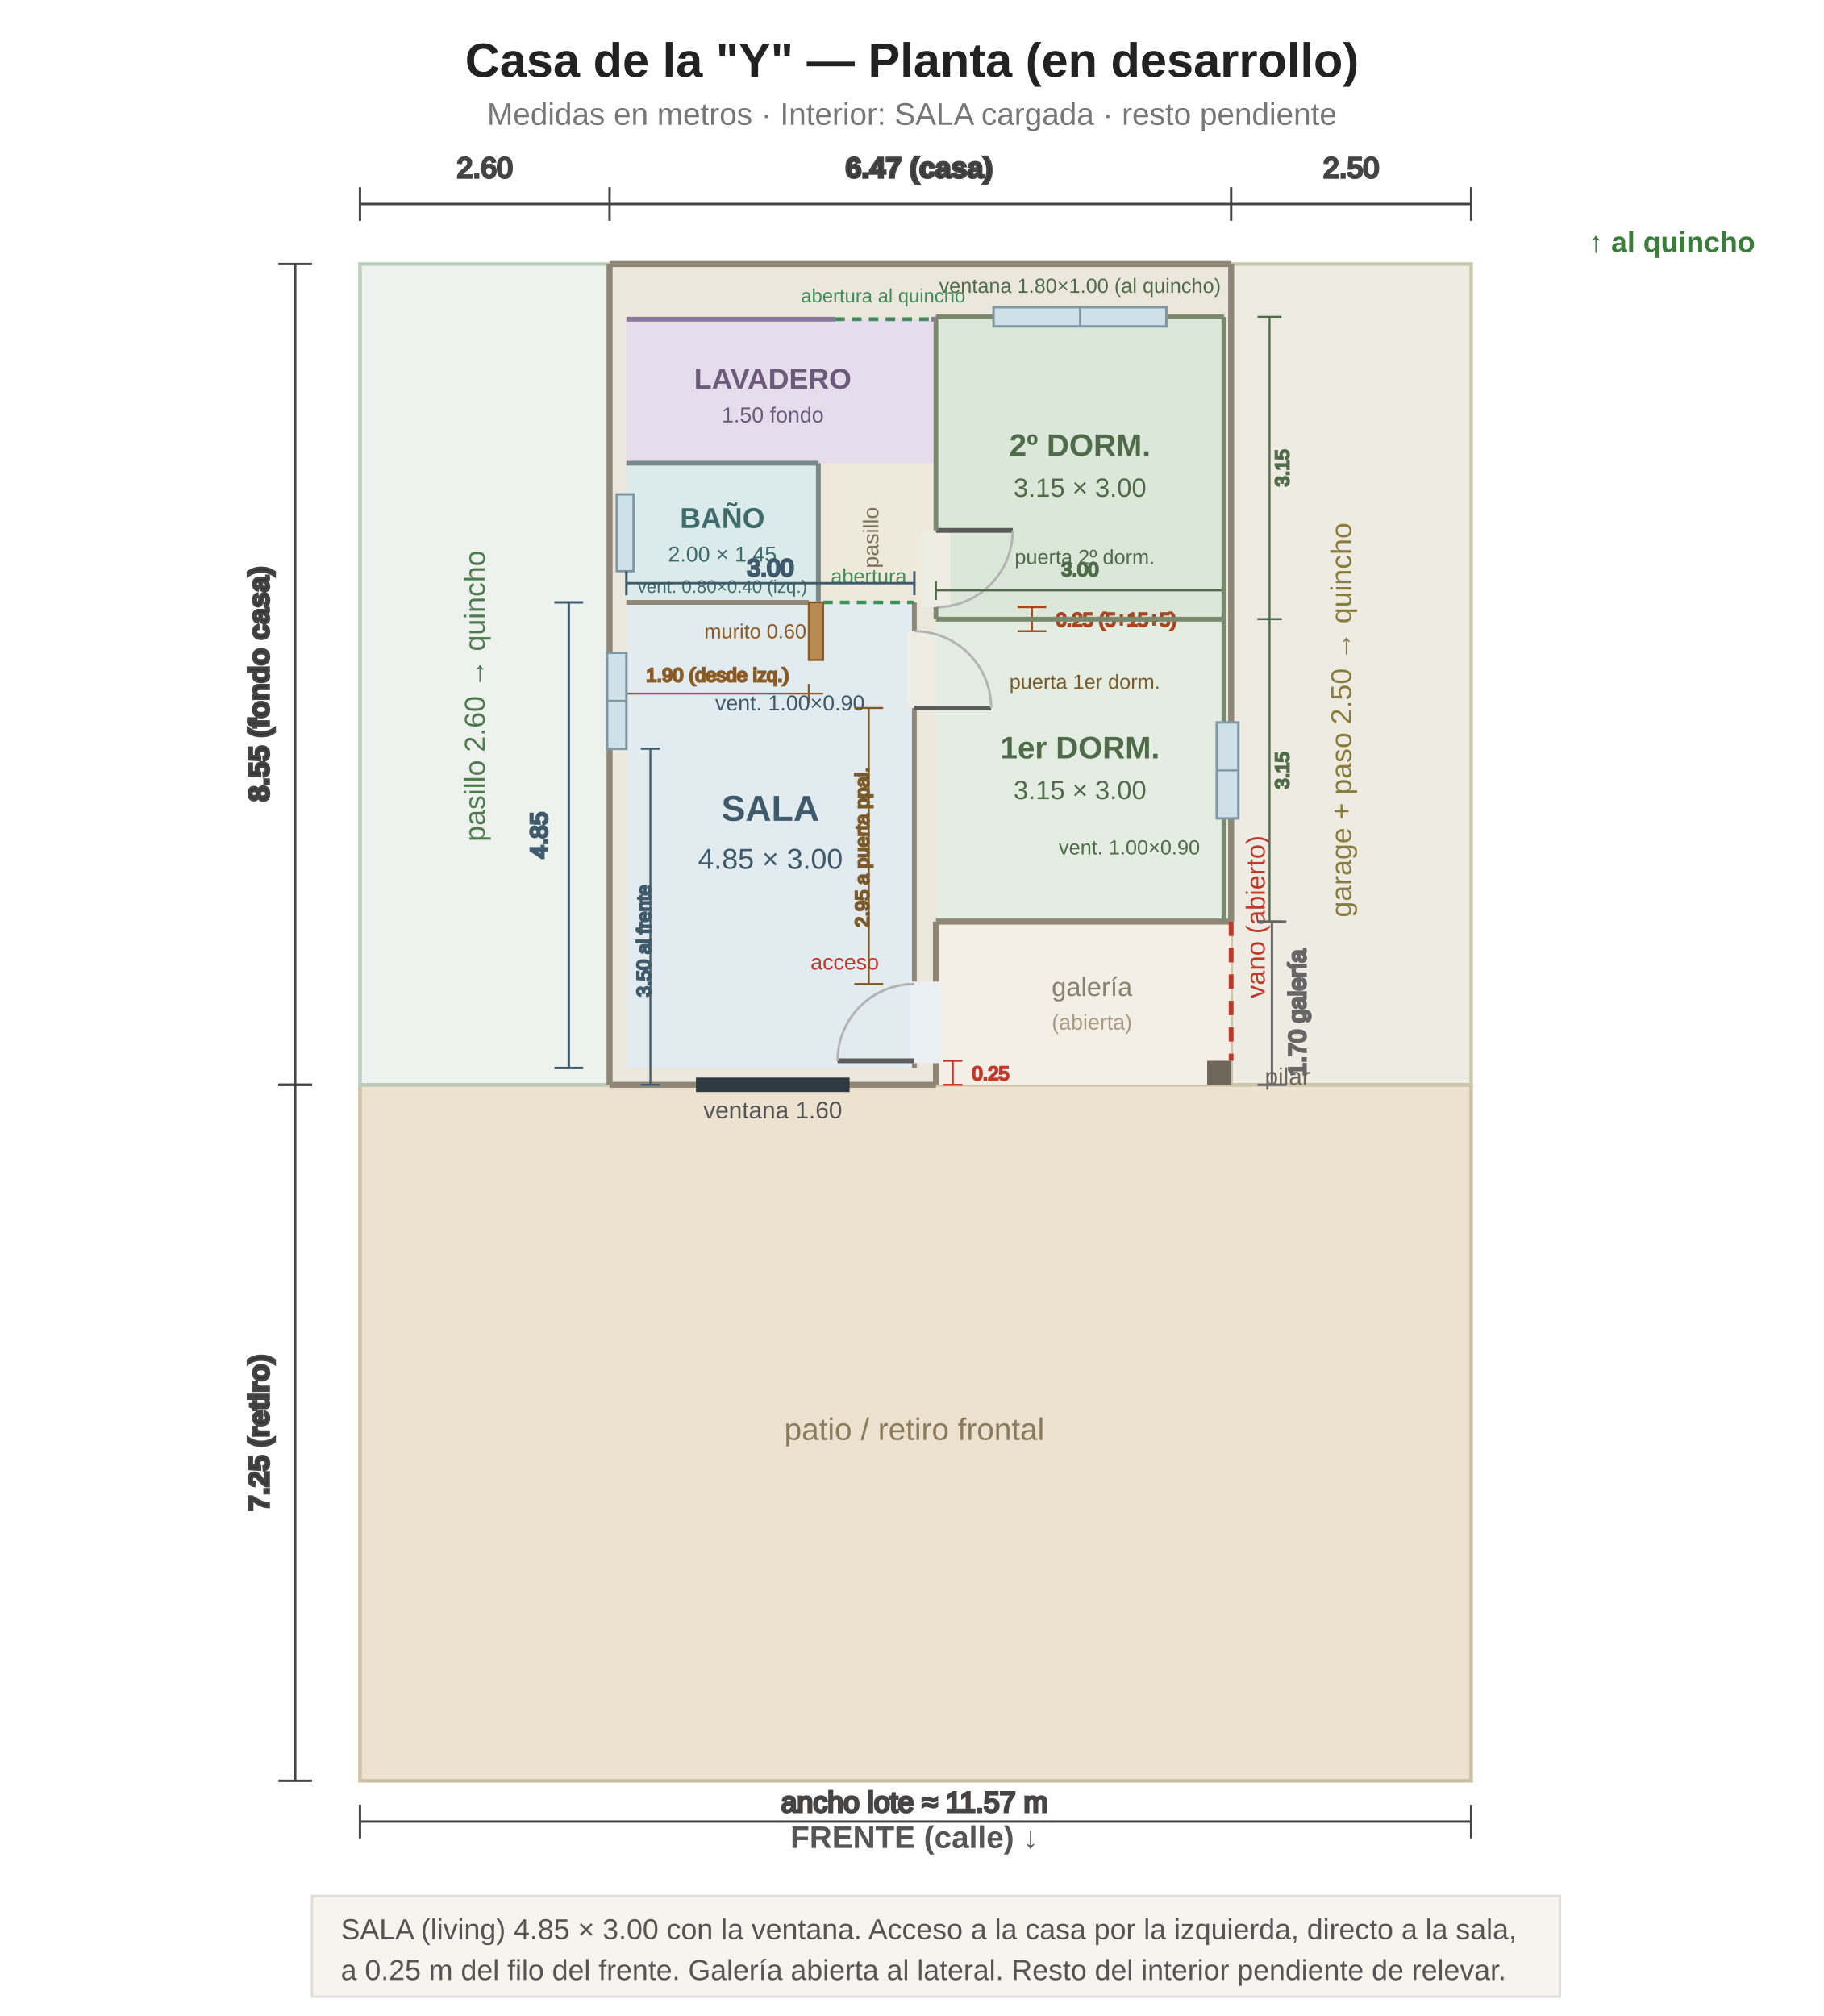
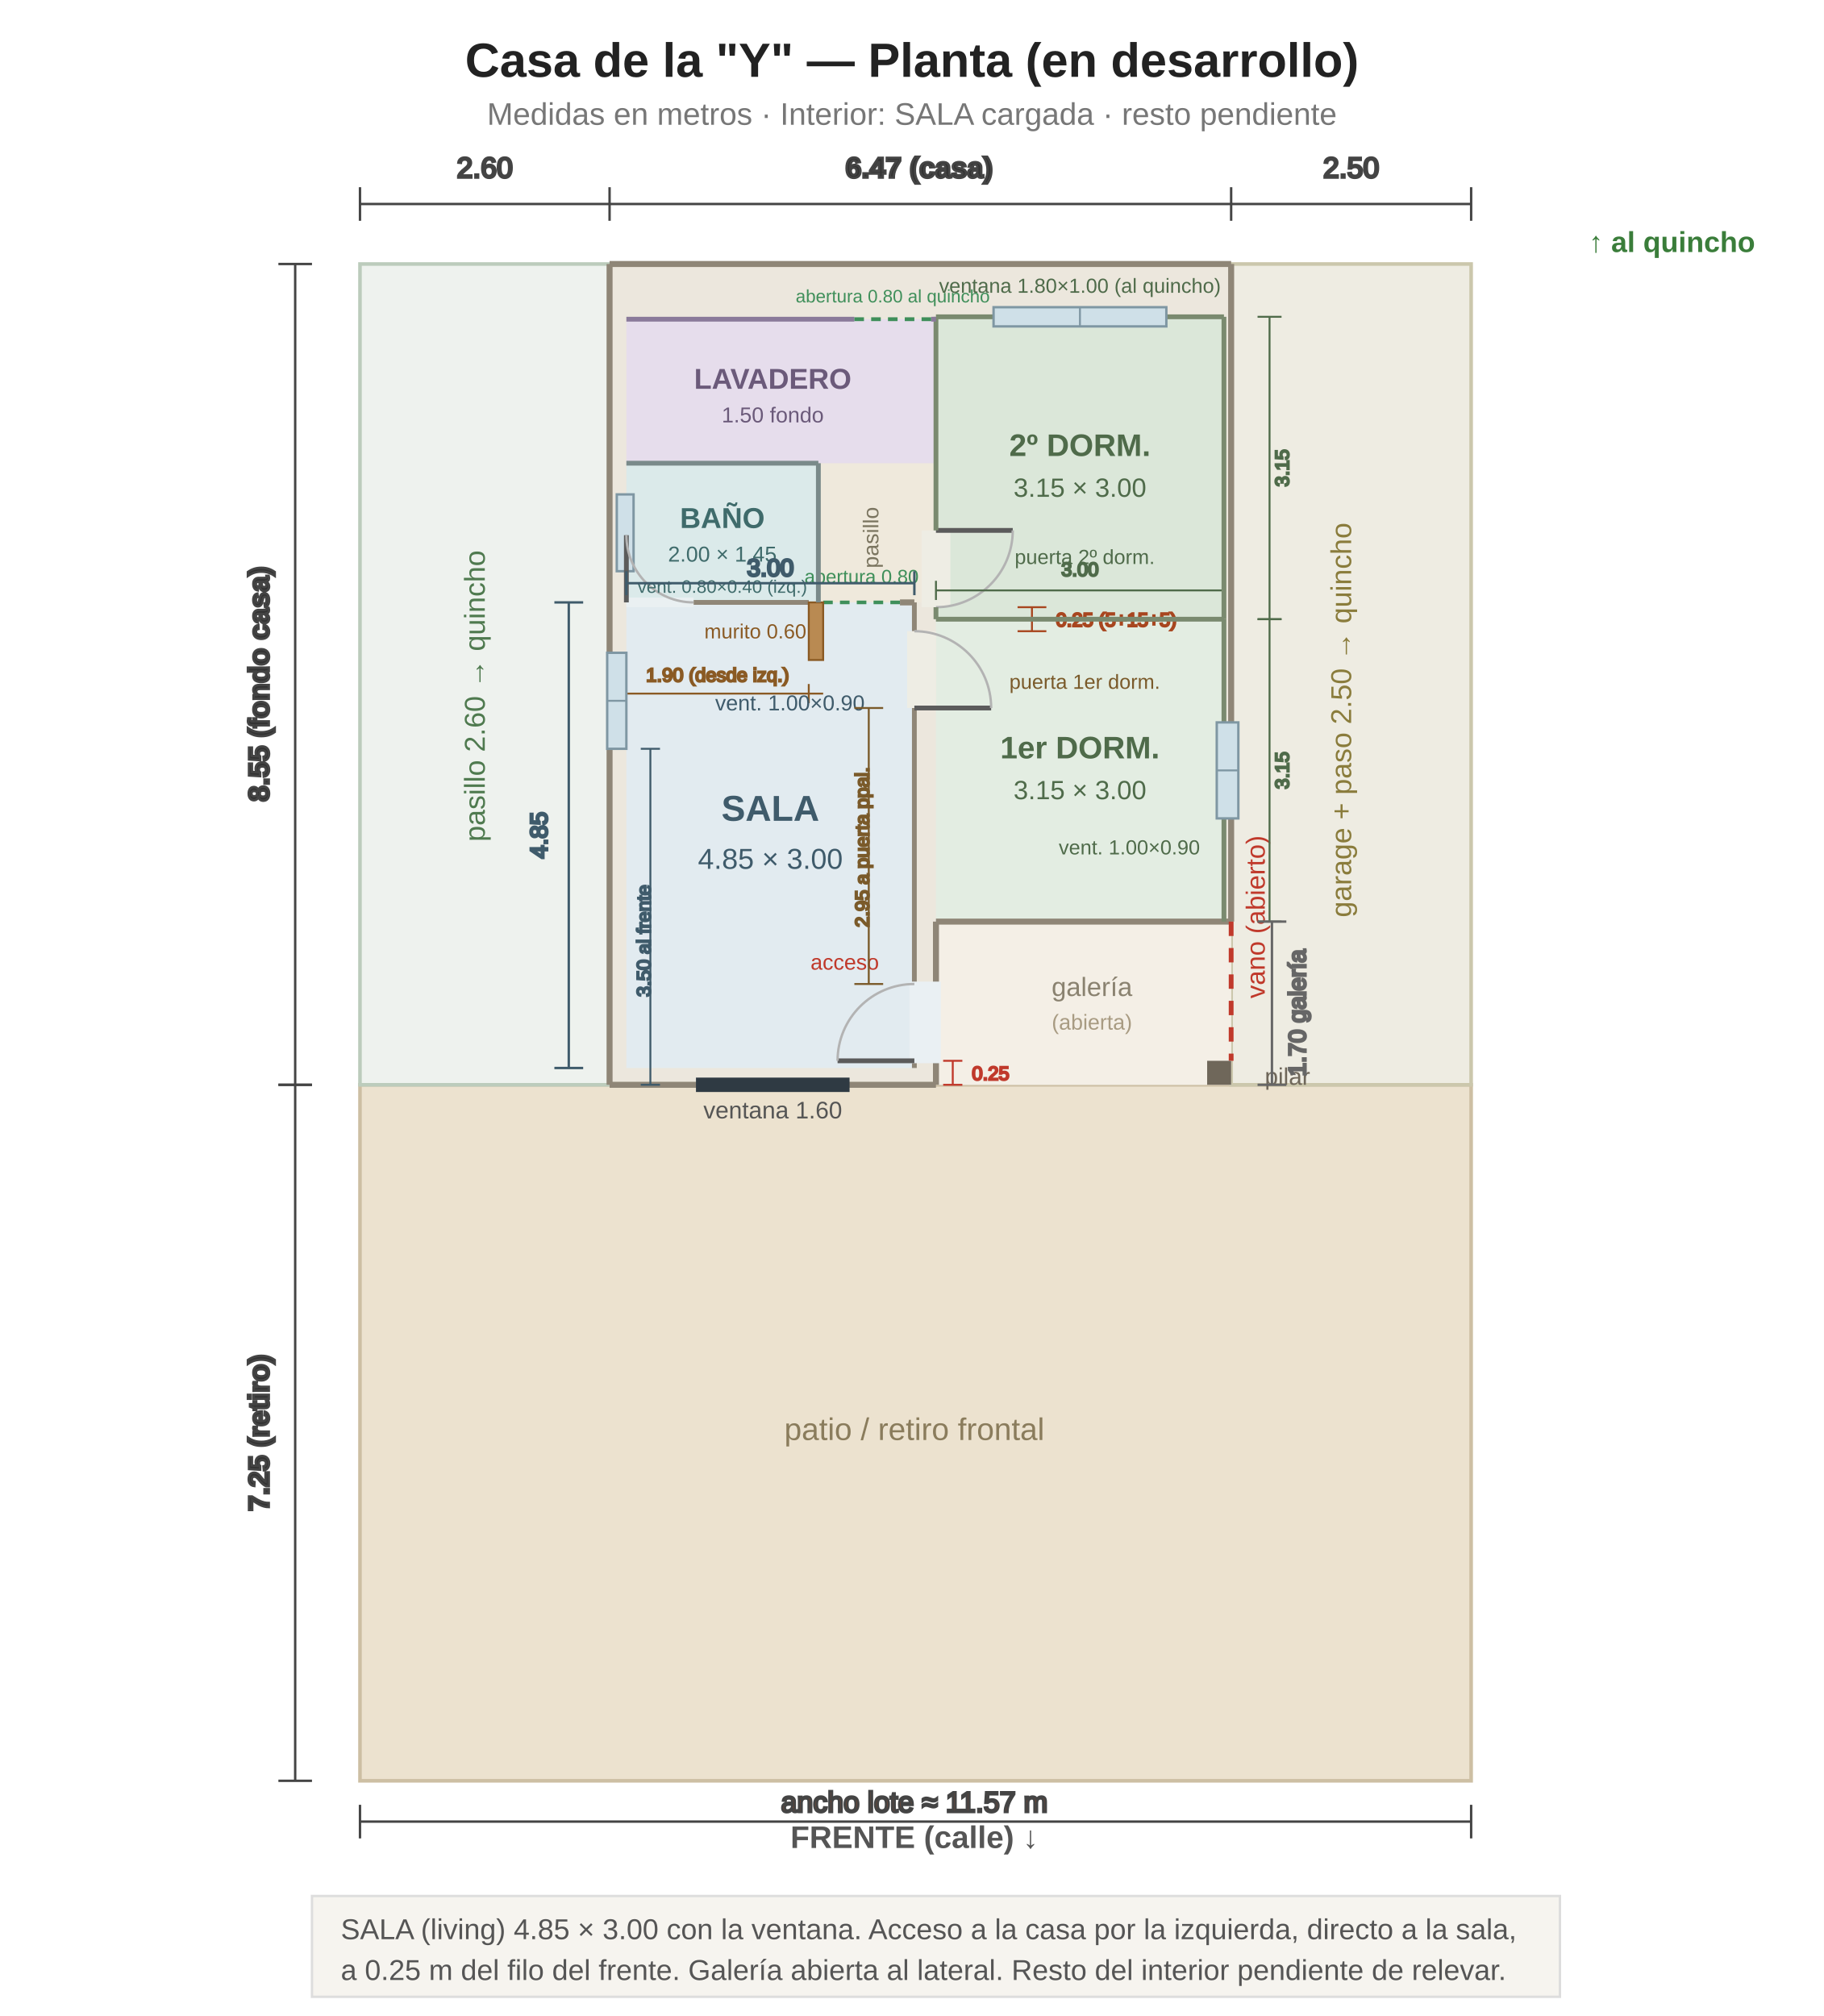
<svg xmlns="http://www.w3.org/2000/svg" viewBox="0 0 760 840" font-family="Arial, Helvetica, sans-serif">
  <rect x="0" y="0" width="760" height="840" fill="#ffffff" />
  <text x="380" y="32" text-anchor="middle" font-size="20" font-weight="bold" fill="#222">Casa de la "Y" — Planta (en desarrollo)</text>
  <text x="380" y="52" text-anchor="middle" font-size="13" fill="#777">Medidas en metros · Interior: SALA cargada · resto pendiente</text>
  <text x="662" y="105" font-size="12" fill="#3a7d3a" font-weight="bold">↑ al quincho</text>
  <rect x="150" y="452" width="463" height="290" fill="#ece2cf" stroke="#cdbfa3" stroke-width="1.5" />
  <text x="381" y="600" text-anchor="middle" font-size="13" fill="#8a7c5c">patio / retiro frontal</text>
  <rect x="150" y="110" width="104" height="342" fill="#eef2ee" stroke="#bcccbc" stroke-width="1.5" />
  <text x="202" y="290" text-anchor="middle" font-size="12" fill="#4f7a4f" transform="rotate(-90 202 290)">pasillo 2.60 → quincho</text>
  <rect x="513" y="110" width="100" height="342" fill="#eeece2" stroke="#cbc7ac" stroke-width="1.5" />
  <text x="563" y="300" text-anchor="middle" font-size="12" fill="#8a7c3c" transform="rotate(-90 563 300)">garage + paso 2.50 → quincho</text>
  <rect x="254" y="110" width="259" height="342" fill="#ece7dd" />
  <rect x="390" y="384" width="123" height="68" fill="#f4efe6" />
  <rect x="261" y="251" width="120" height="194" fill="#e2ebf0" />
  <rect x="390" y="258" width="120" height="126" fill="#e3ede2" />
  <rect x="390" y="132" width="120" height="126" fill="#dbe7d9" />
  <rect x="261" y="193" width="80" height="58" fill="#dbeaea" />
  <rect x="341" y="193" width="49" height="58" fill="#efe9dc" />
  <rect x="261" y="133" width="129" height="60" fill="#e6ddec" />
  <g stroke="#8f8677" stroke-width="2.5" fill="none">
    <line x1="254" y1="110" x2="254" y2="452" />
    <line x1="254" y1="110" x2="513" y2="110" />
    <line x1="513" y1="110" x2="513" y2="384" />
    <line x1="390" y1="384" x2="513" y2="384" />
    <line x1="390" y1="384" x2="390" y2="452" />
    <line x1="254" y1="452" x2="390" y2="452" />
  </g>
  <g stroke="#8f8677" stroke-width="2" fill="none">
    <line x1="381" y1="251" x2="381" y2="263" />
    <line x1="381" y1="295" x2="381" y2="445" />
-     <line x1="261" y1="251" x2="337" y2="251" />
+     <line x1="289" y1="251" x2="337" y2="251" />
  </g>
  <line x1="513" y1="384" x2="513" y2="442" stroke="#c0392b" stroke-width="2" stroke-dasharray="6 5" />
  <text x="527" y="416" font-size="11" fill="#c0392b" transform="rotate(-90 527 416)">vano (abierto)</text>
  <rect x="503" y="442" width="10" height="10" fill="#6f675a" />
  <text x="527" y="452" font-size="10" fill="#6f675a">pilar</text>
  <rect x="290" y="449" width="64" height="6" fill="#2f3a43" />
  <text x="322" y="466" text-anchor="middle" font-size="10" fill="#555">ventana 1.60</text>
  <text x="321" y="342" text-anchor="middle" font-size="15" font-weight="bold" fill="#3f5b6b">SALA</text>
  <text x="321" y="362" text-anchor="middle" font-size="12" fill="#3f5b6b">4.85 × 3.00</text>
-   <line x1="343" y1="251" x2="381" y2="251" stroke="#3f8f5a" stroke-width="1.5" stroke-dasharray="4 3" />
-   <text x="362" y="243" text-anchor="middle" font-size="8.5" fill="#3f8f5a">abertura</text>
+   <line x1="343" y1="251" x2="375" y2="251" stroke="#3f8f5a" stroke-width="1.5" stroke-dasharray="4 3" />
+   <line x1="375" y1="251" x2="381" y2="251" stroke="#8f8677" stroke-width="2.5" />
+   <text x="359" y="243" text-anchor="middle" font-size="8" fill="#3f8f5a">abertura 0.80</text>
  <rect x="337" y="251" width="6" height="24" fill="#b98a52" stroke="#8a5a24" stroke-width="0.8" />
  <text x="336" y="266" text-anchor="end" font-size="8.5" fill="#8a5a24">murito 0.60</text>
  <g stroke="#8a5a24" stroke-width="0.8" fill="#8a5a24" font-size="8">
    <line x1="261" y1="289" x2="343" y2="289" />
    <line x1="261" y1="285" x2="261" y2="293" />
    <line x1="337" y1="285" x2="337" y2="293" />
    <text x="299" y="284" text-anchor="middle">1.90 (desde izq.)</text>
  </g>
  <rect x="253" y="272" width="8" height="40" fill="#cfe0e8" stroke="#7f97a3" stroke-width="1" />
  <line x1="253" y1="292" x2="261" y2="292" stroke="#7f97a3" stroke-width="0.8" />
  <text x="298" y="296" font-size="9" fill="#3f5b6b">vent. 1.00×0.90</text>
  <g stroke="#3f5b6b" stroke-width="0.8" fill="#3f5b6b" font-size="8">
    <line x1="271" y1="312" x2="271" y2="452" />
    <line x1="267" y1="312" x2="275" y2="312" />
    <line x1="267" y1="452" x2="275" y2="452" />
    <text x="271" y="392" text-anchor="middle" transform="rotate(-90 271 392)">3.50 al frente</text>
  </g>
  <text x="455" y="415" text-anchor="middle" font-size="11" fill="#8a8270">galería</text>
  <text x="455" y="429" text-anchor="middle" font-size="9" fill="#a89b82">(abierta)</text>
  <rect x="379" y="409" width="13" height="34" fill="#eaf0f3" />
  <line x1="381" y1="442" x2="349" y2="442" stroke="#5b5b5b" stroke-width="2" />
  <path d="M349,442 A 32 32 0 0 1 381,410" fill="none" stroke="#b3b3b3" stroke-width="1" />
  <text x="352" y="404" text-anchor="middle" font-size="9" fill="#c0392b">acceso</text>
  <g stroke="#c0392b" stroke-width="0.8" fill="#c0392b" font-size="8">
    <line x1="397" y1="442" x2="397" y2="452" />
    <line x1="393" y1="442" x2="401" y2="442" />
    <line x1="393" y1="452" x2="401" y2="452" />
    <text x="405" y="450" text-anchor="start">0.25</text>
  </g>
  <rect x="378" y="263" width="12" height="32" fill="#eeede4" />
  <line x1="381" y1="295" x2="413" y2="295" stroke="#5b5b5b" stroke-width="2" />
  <path d="M413,295 A 32 32 0 0 0 381,263" fill="none" stroke="#b3b3b3" stroke-width="1" />
  <text x="452" y="287" text-anchor="middle" font-size="8.5" fill="#7a5a2a">puerta 1er dorm.</text>
  <rect x="384" y="221" width="12" height="32" fill="#eeede4" />
  <line x1="390" y1="221" x2="422" y2="221" stroke="#5b5b5b" stroke-width="2" />
  <path d="M422,221 A 32 32 0 0 1 390,253" fill="none" stroke="#b3b3b3" stroke-width="1" />
  <text x="452" y="235" text-anchor="middle" font-size="8.5" fill="#4f6b4a">puerta 2º dorm.</text>
  <g stroke="#a8461f" stroke-width="0.8" fill="#a8461f" font-size="8">
    <line x1="424" y1="253" x2="436" y2="253" />
    <line x1="424" y1="263" x2="436" y2="263" />
    <line x1="430" y1="253" x2="430" y2="263" />
    <text x="440" y="261" text-anchor="start">0.25 (5+15+5)</text>
  </g>
  <g stroke="#7a5a2a" stroke-width="0.8" fill="#7a5a2a" font-size="8">
    <line x1="356" y1="295" x2="368" y2="295" />
    <line x1="356" y1="410" x2="368" y2="410" />
    <line x1="362" y1="295" x2="362" y2="410" />
    <text x="362" y="353" text-anchor="middle" transform="rotate(-90 362 353)">2.95 a puerta ppal.</text>
  </g>
  <g stroke="#7a8a6f" stroke-width="2" fill="none">
    <line x1="390" y1="258" x2="510" y2="258" />
    <line x1="510" y1="258" x2="510" y2="384" />
  </g>
  <rect x="507" y="301" width="9" height="40" fill="#cfe0e8" stroke="#7f97a3" stroke-width="1" />
  <line x1="507" y1="321" x2="516" y2="321" stroke="#7f97a3" stroke-width="0.8" />
  <text x="500" y="356" text-anchor="end" font-size="8.5" fill="#4f6b4a">vent. 1.00×0.90</text>
  <text x="450" y="316" text-anchor="middle" font-size="13" font-weight="bold" fill="#4f6b4a">1er DORM.</text>
  <text x="450" y="333" text-anchor="middle" font-size="11" fill="#4f6b4a">3.15 × 3.00</text>
  <g stroke="#4f6b4a" stroke-width="0.8" fill="#4f6b4a" font-size="8">
    <line x1="524" y1="258" x2="534" y2="258" />
    <line x1="524" y1="384" x2="534" y2="384" />
    <line x1="529" y1="258" x2="529" y2="384" />
    <text x="537" y="321" text-anchor="middle" transform="rotate(-90 537 321)">3.15</text>
    <line x1="390" y1="250" x2="390" y2="242" />
    <line x1="510" y1="250" x2="510" y2="242" />
    <line x1="390" y1="246" x2="510" y2="246" />
    <text x="450" y="240" text-anchor="middle">3.00</text>
  </g>
  <g stroke="#7a8a6f" stroke-width="2" fill="none">
    <line x1="390" y1="132" x2="510" y2="132" />
    <line x1="390" y1="132" x2="390" y2="221" />
    <line x1="390" y1="253" x2="390" y2="258" />
    <line x1="510" y1="132" x2="510" y2="258" />
  </g>
  <rect x="414" y="128" width="72" height="8" fill="#cfe0e8" stroke="#7f97a3" stroke-width="1" />
  <line x1="450" y1="128" x2="450" y2="136" stroke="#7f97a3" stroke-width="0.8" />
  <text x="450" y="122" text-anchor="middle" font-size="8.5" fill="#4f6b4a">ventana 1.80×1.00 (al quincho)</text>
  <text x="450" y="190" text-anchor="middle" font-size="13" font-weight="bold" fill="#4f6b4a">2º DORM.</text>
  <text x="450" y="207" text-anchor="middle" font-size="11" fill="#4f6b4a">3.15 × 3.00</text>
  <g stroke="#4f6b4a" stroke-width="0.8" fill="#4f6b4a" font-size="8">
    <line x1="524" y1="132" x2="534" y2="132" />
    <line x1="524" y1="258" x2="534" y2="258" />
    <line x1="529" y1="132" x2="529" y2="258" />
    <text x="537" y="195" text-anchor="middle" transform="rotate(-90 537 195)">3.15</text>
  </g>
  <g stroke="#7a8a8a" stroke-width="2" fill="none">
    <line x1="261" y1="193" x2="341" y2="193" />
    <line x1="341" y1="193" x2="341" y2="251" />
  </g>
  <rect x="257" y="206" width="7" height="32" fill="#cfe0e8" stroke="#7f97a3" stroke-width="1" />
+   <rect x="261" y="249" width="28" height="4" fill="#eaf0f2" />
+   <line x1="261" y1="251" x2="261" y2="223" stroke="#5b5b5b" stroke-width="2" />
+   <path d="M289,251 A 28 28 0 0 1 261,223" fill="none" stroke="#b3b3b3" stroke-width="1" />
  <text x="301" y="220" text-anchor="middle" font-size="12" font-weight="bold" fill="#3f6b6b">BAÑO</text>
  <text x="301" y="234" text-anchor="middle" font-size="9" fill="#3f6b6b">2.00 × 1.45</text>
  <text x="301" y="247" text-anchor="middle" font-size="7.5" fill="#3f6b6b">vent. 0.80×0.40 (izq.)</text>
  <text x="366" y="224" text-anchor="middle" font-size="9" fill="#7a745f" transform="rotate(-90 366 224)">pasillo</text>
  <g stroke="#8a7a9a" stroke-width="2" fill="none">
-     <line x1="261" y1="133" x2="348" y2="133" />
+     <line x1="261" y1="133" x2="356" y2="133" />
    <line x1="388" y1="133" x2="390" y2="133" />
  </g>
-   <line x1="348" y1="133" x2="388" y2="133" stroke="#3f8f5a" stroke-width="1.6" stroke-dasharray="4 3" />
-   <text x="368" y="126" text-anchor="middle" font-size="8" fill="#3f8f5a">abertura al quincho</text>
+   <line x1="356" y1="133" x2="388" y2="133" stroke="#3f8f5a" stroke-width="1.6" stroke-dasharray="4 3" />
+   <text x="372" y="126" text-anchor="middle" font-size="7.5" fill="#3f8f5a">abertura 0.80 al quincho</text>
  <text x="322" y="162" text-anchor="middle" font-size="12" font-weight="bold" fill="#6b5a7a">LAVADERO</text>
  <text x="322" y="176" text-anchor="middle" font-size="9" fill="#6b5a7a">1.50 fondo</text>
  <text x="381" y="770" text-anchor="middle" font-size="13" fill="#555" font-weight="bold">FRENTE (calle) ↓</text>
  <g stroke="#444" stroke-width="1" fill="#333" font-size="12">
    <line x1="150" y1="92" x2="150" y2="78" />
    <line x1="254" y1="92" x2="254" y2="78" />
    <line x1="513" y1="92" x2="513" y2="78" />
    <line x1="613" y1="92" x2="613" y2="78" />
    <line x1="150" y1="85" x2="254" y2="85" />
    <line x1="254" y1="85" x2="513" y2="85" />
    <line x1="513" y1="85" x2="613" y2="85" />
    <text x="202" y="74" text-anchor="middle">2.60</text>
    <text x="383" y="74" text-anchor="middle" font-weight="bold">6.47 (casa)</text>
    <text x="563" y="74" text-anchor="middle">2.50</text>
  </g>
  <g stroke="#444" stroke-width="1" fill="#333" font-size="12">
    <line x1="130" y1="110" x2="116" y2="110" />
    <line x1="130" y1="452" x2="116" y2="452" />
    <line x1="123" y1="110" x2="123" y2="452" />
    <text x="112" y="285" text-anchor="middle" font-weight="bold" transform="rotate(-90 112 285)">8.55 (fondo casa)</text>
    <line x1="130" y1="452" x2="116" y2="452" />
    <line x1="130" y1="742" x2="116" y2="742" />
    <line x1="123" y1="452" x2="123" y2="742" />
    <text x="112" y="597" text-anchor="middle" font-weight="bold" transform="rotate(-90 112 597)">7.25 (retiro)</text>
  </g>
  <g stroke="#3f5b6b" stroke-width="1" fill="#3f5b6b" font-size="10">
    <line x1="243" y1="251" x2="231" y2="251" />
    <line x1="243" y1="445" x2="231" y2="445" />
    <line x1="237" y1="251" x2="237" y2="445" />
    <text x="228" y="348" text-anchor="middle" transform="rotate(-90 228 348)">4.85</text>
  </g>
  <g stroke="#3f5b6b" stroke-width="1" fill="#3f5b6b" font-size="10">
    <line x1="261" y1="238" x2="261" y2="248" />
    <line x1="381" y1="238" x2="381" y2="248" />
    <line x1="261" y1="243" x2="381" y2="243" />
    <text x="321" y="240" text-anchor="middle">3.00</text>
  </g>
  <g stroke="#666" stroke-width="1" fill="#666" font-size="10">
    <line x1="524" y1="384" x2="536" y2="384" />
    <line x1="524" y1="452" x2="536" y2="452" />
    <line x1="530" y1="384" x2="530" y2="452" />
    <text x="544" y="422" text-anchor="middle" transform="rotate(-90 544 422)">1.70 galería</text>
  </g>
  <g stroke="#444" stroke-width="1" fill="#333" font-size="12">
    <line x1="150" y1="752" x2="150" y2="766" />
    <line x1="613" y1="752" x2="613" y2="766" />
    <line x1="150" y1="759" x2="613" y2="759" />
    <text x="381" y="755" text-anchor="middle" fill="#a8461f">ancho lote ≈ 11.57 m</text>
  </g>
  <g font-size="12" fill="#555">
    <rect x="130" y="790" width="520" height="42" fill="#f6f4ef" stroke="#ddd" />
    <text x="142" y="808">SALA (living) 4.85 × 3.00 con la ventana. Acceso a la casa por la izquierda, directo a la sala,</text>
    <text x="142" y="825">a 0.25 m del filo del frente. Galería abierta al lateral. Resto del interior pendiente de relevar.</text>
  </g>
</svg>
